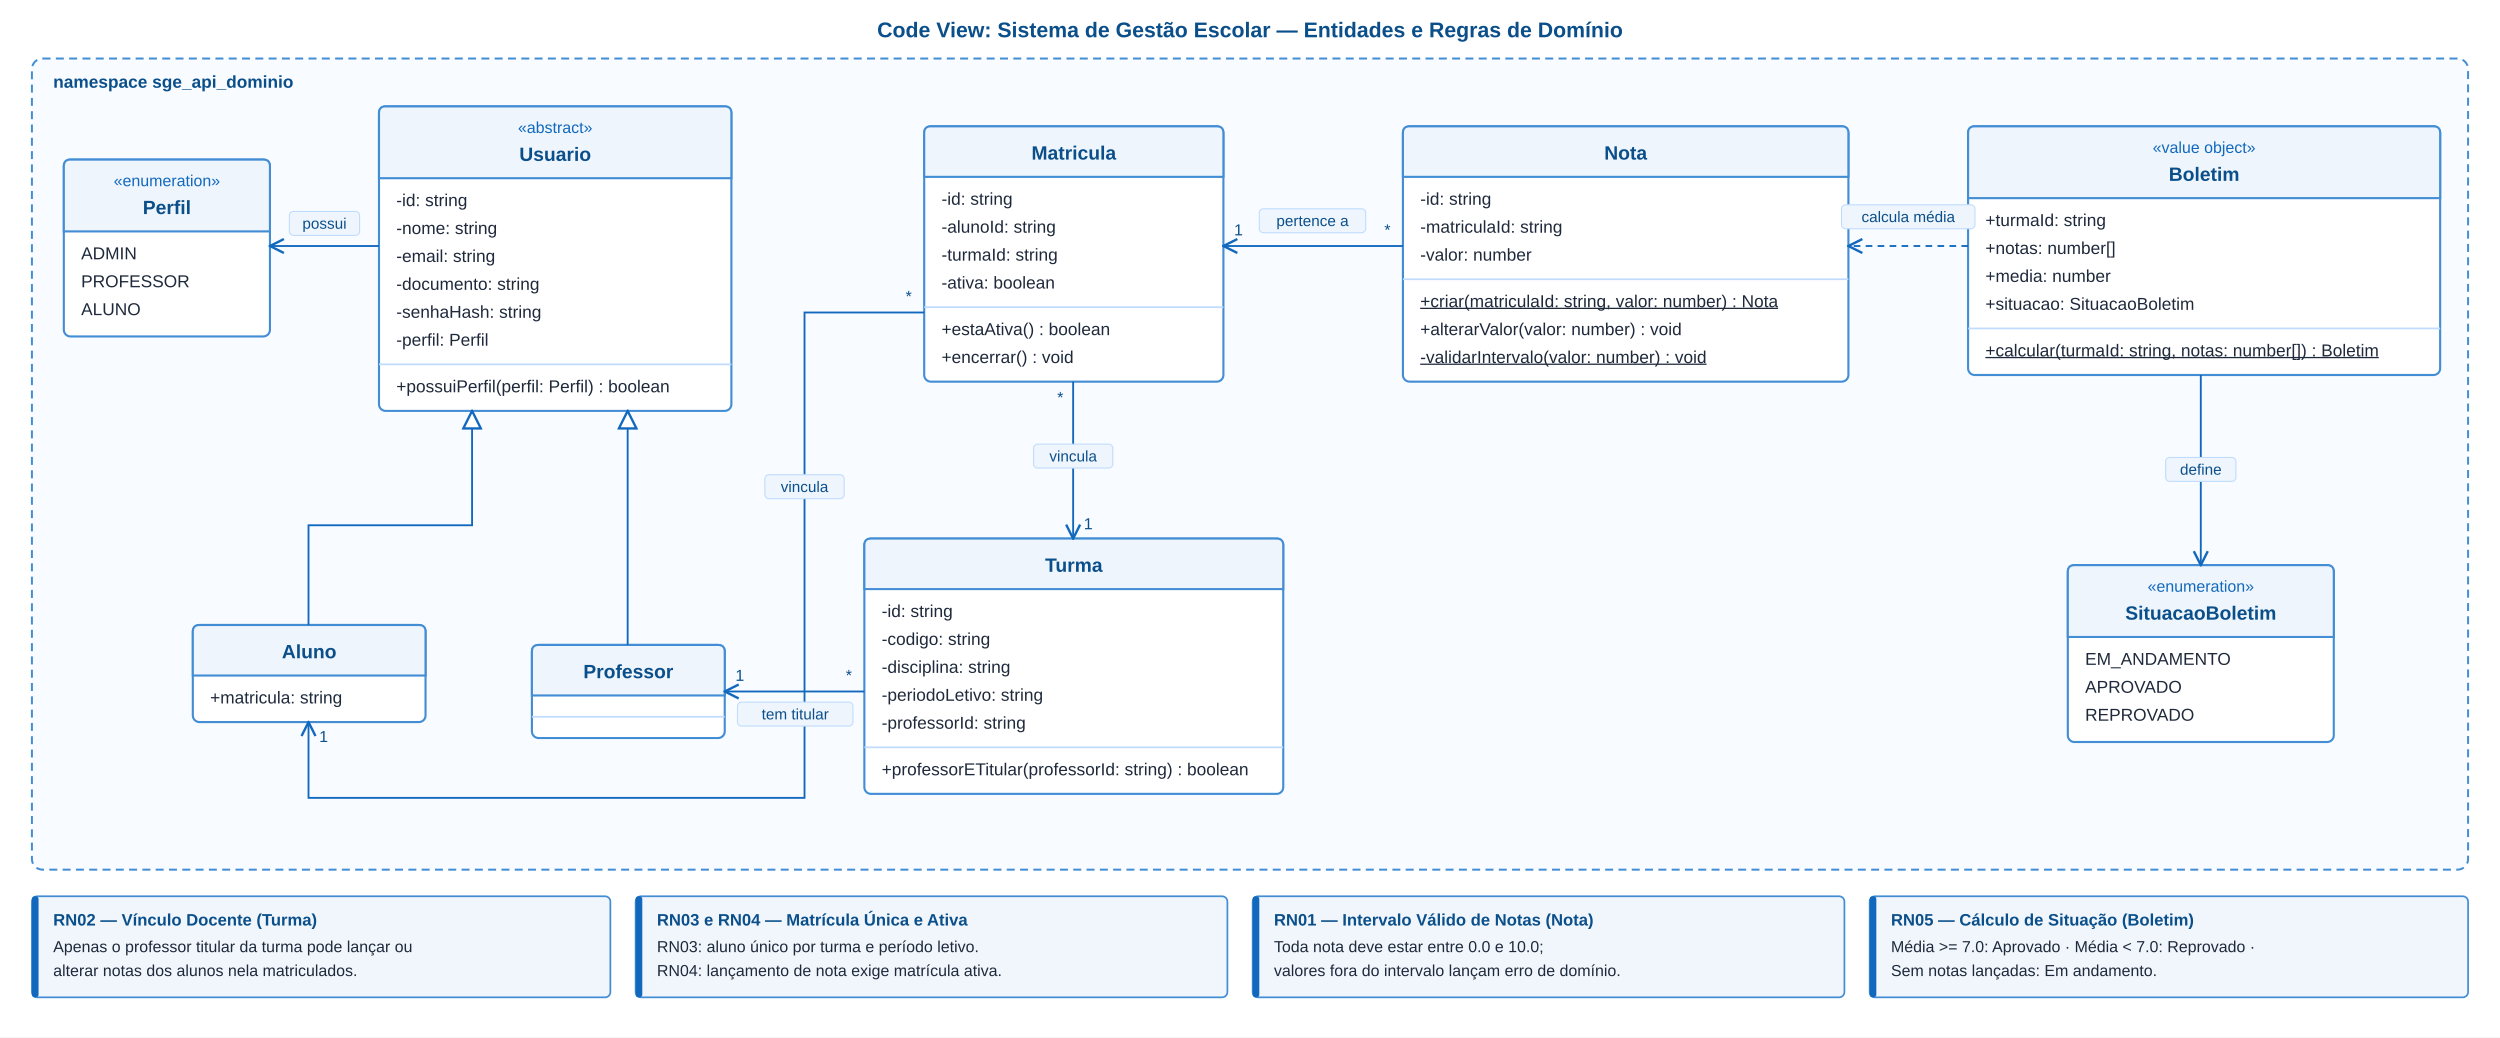
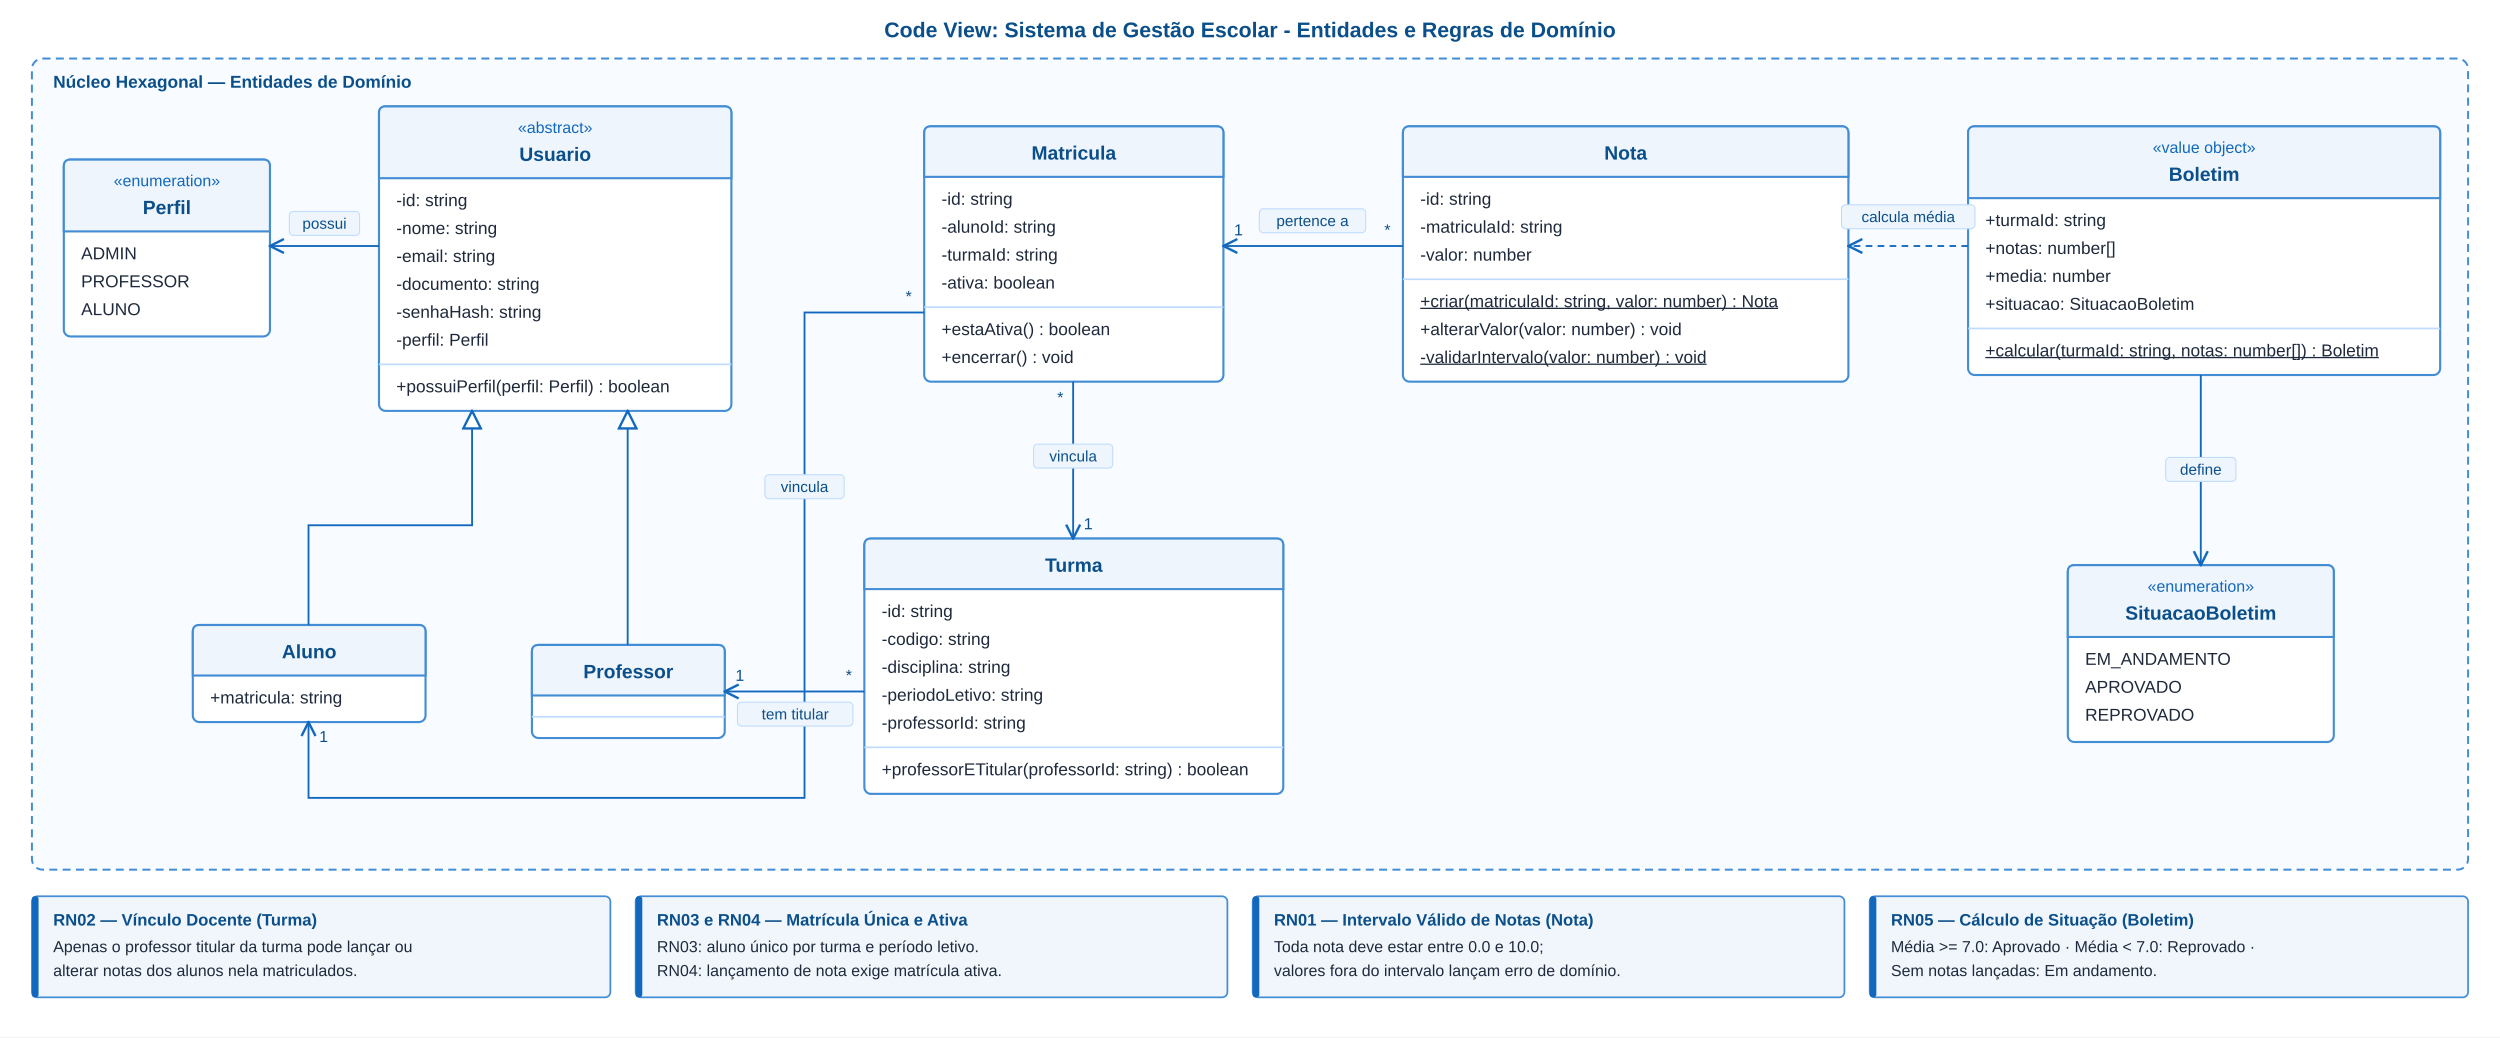
<svg xmlns="http://www.w3.org/2000/svg" viewBox="0 0 1880 780" width="1880" height="780" font-family="Arial, Helvetica, sans-serif">
  <rect x="0" y="0" width="1880" height="780" fill="#ffffff" />
  <defs>
    <marker id="arrowOpen" viewBox="0 0 12 12" refX="11" refY="6" markerWidth="9" markerHeight="9" orient="auto-start-reverse">
      <path d="M 1 1 L 11 6 L 1 11" fill="none" stroke="#1168bd" stroke-width="1.7" />
    </marker>
    <marker id="inheritTri" viewBox="0 0 14 14" refX="1" refY="7" markerWidth="11" markerHeight="11" orient="auto">
      <path d="M 1 7 L 13 1 L 13 13 z" fill="#ffffff" stroke="#1168bd" stroke-width="1.6" />
    </marker>
    <marker id="realizeTri" viewBox="0 0 14 14" refX="13" refY="7" markerWidth="11" markerHeight="11" orient="auto">
      <path d="M 13 7 L 1 1 L 1 13 z" fill="#ffffff" stroke="#1168bd" stroke-width="1.6" />
    </marker>
  </defs>
-   <text x="940.0" y="28" text-anchor="middle" font-size="16" font-weight="bold" fill="#0b4f8a">Code View: Sistema de Gestão Escolar — Entidades e Regras de Domínio</text>
+   <text x="940.0" y="28" text-anchor="middle" font-size="16" font-weight="bold" fill="#0b4f8a">Code View: Sistema de Gestão Escolar - Entidades e Regras de Domínio</text>
  <rect x="24" y="44" width="1832" height="610" rx="8" ry="8" fill="#f8fbff" stroke="#438dd5" stroke-width="1.5" stroke-dasharray="6,4" />
-   <text x="40" y="66" font-size="13" font-weight="bold" fill="#0b4f8a">namespace sge_api_dominio</text>
+   <text x="40" y="66" font-size="13" font-weight="bold" fill="#0b4f8a">Núcleo Hexagonal — Entidades de Domínio</text>
  <rect x="48" y="120" width="155" height="133" rx="5" ry="5" fill="#ffffff" stroke="#438dd5" stroke-width="1.6" />
  <path d="M 48 174 L 48 125 Q 48 120 53 120 L 198 120 Q 203 120 203 125 L 203 174 Z" fill="#eef5fc" stroke="#438dd5" stroke-width="1.6" />
  <text x="125.5" y="140" text-anchor="middle" font-size="12" fill="#1168bd">«enumeration»</text>
  <text x="125.5" y="161" text-anchor="middle" font-size="14.5" font-weight="bold" fill="#0b4f8a">Perfil</text>
  <text x="61" y="195" font-size="13" fill="#1e293b">ADMIN</text>
  <text x="61" y="216" font-size="13" fill="#1e293b">PROFESSOR</text>
  <text x="61" y="237" font-size="13" fill="#1e293b">ALUNO</text>
  <rect x="285" y="80" width="265" height="229" rx="5" ry="5" fill="#ffffff" stroke="#438dd5" stroke-width="1.6" />
  <path d="M 285 134 L 285 85 Q 285 80 290 80 L 545 80 Q 550 80 550 85 L 550 134 Z" fill="#eef5fc" stroke="#438dd5" stroke-width="1.6" />
  <text x="417.5" y="100" text-anchor="middle" font-size="12" fill="#1168bd">«abstract»</text>
  <text x="417.5" y="121" text-anchor="middle" font-size="14.5" font-weight="bold" fill="#0b4f8a">Usuario</text>
  <text x="298" y="155" font-size="13" fill="#1e293b">-id: string</text>
  <text x="298" y="176" font-size="13" fill="#1e293b">-nome: string</text>
  <text x="298" y="197" font-size="13" fill="#1e293b">-email: string</text>
  <text x="298" y="218" font-size="13" fill="#1e293b">-documento: string</text>
  <text x="298" y="239" font-size="13" fill="#1e293b">-senhaHash: string</text>
  <text x="298" y="260" font-size="13" fill="#1e293b">-perfil: Perfil</text>
  <line x1="285" y1="274" x2="550" y2="274" stroke="#bfdbfe" stroke-width="1.3" />
  <text x="298" y="295" font-size="13" fill="#1e293b">+possuiPerfil(perfil: Perfil) : boolean</text>
  <rect x="145" y="470" width="175" height="73" rx="5" ry="5" fill="#ffffff" stroke="#438dd5" stroke-width="1.6" />
  <path d="M 145 508 L 145 475 Q 145 470 150 470 L 315 470 Q 320 470 320 475 L 320 508 Z" fill="#eef5fc" stroke="#438dd5" stroke-width="1.6" />
  <text x="232.5" y="495" text-anchor="middle" font-size="14.5" font-weight="bold" fill="#0b4f8a">Aluno</text>
  <text x="158" y="529" font-size="13" fill="#1e293b">+matricula: string</text>
  <rect x="400" y="485" width="145" height="70" rx="5" ry="5" fill="#ffffff" stroke="#438dd5" stroke-width="1.6" />
  <path d="M 400 523 L 400 490 Q 400 485 405 485 L 540 485 Q 545 485 545 490 L 545 523 Z" fill="#eef5fc" stroke="#438dd5" stroke-width="1.6" />
  <text x="472.5" y="510" text-anchor="middle" font-size="14.5" font-weight="bold" fill="#0b4f8a">Professor</text>
  <line x1="400" y1="539" x2="545" y2="539" stroke="#bfdbfe" stroke-width="1.3" />
  <rect x="695" y="95" width="225" height="192" rx="5" ry="5" fill="#ffffff" stroke="#438dd5" stroke-width="1.6" />
  <path d="M 695 133 L 695 100 Q 695 95 700 95 L 915 95 Q 920 95 920 100 L 920 133 Z" fill="#eef5fc" stroke="#438dd5" stroke-width="1.6" />
  <text x="807.5" y="120" text-anchor="middle" font-size="14.5" font-weight="bold" fill="#0b4f8a">Matricula</text>
  <text x="708" y="154" font-size="13" fill="#1e293b">-id: string</text>
  <text x="708" y="175" font-size="13" fill="#1e293b">-alunoId: string</text>
  <text x="708" y="196" font-size="13" fill="#1e293b">-turmaId: string</text>
  <text x="708" y="217" font-size="13" fill="#1e293b">-ativa: boolean</text>
  <line x1="695" y1="231" x2="920" y2="231" stroke="#bfdbfe" stroke-width="1.3" />
  <text x="708" y="252" font-size="13" fill="#1e293b">+estaAtiva() : boolean</text>
  <text x="708" y="273" font-size="13" fill="#1e293b">+encerrar() : void</text>
  <rect x="650" y="405" width="315" height="192" rx="5" ry="5" fill="#ffffff" stroke="#438dd5" stroke-width="1.6" />
  <path d="M 650 443 L 650 410 Q 650 405 655 405 L 960 405 Q 965 405 965 410 L 965 443 Z" fill="#eef5fc" stroke="#438dd5" stroke-width="1.6" />
  <text x="807.5" y="430" text-anchor="middle" font-size="14.5" font-weight="bold" fill="#0b4f8a">Turma</text>
  <text x="663" y="464" font-size="13" fill="#1e293b">-id: string</text>
  <text x="663" y="485" font-size="13" fill="#1e293b">-codigo: string</text>
  <text x="663" y="506" font-size="13" fill="#1e293b">-disciplina: string</text>
  <text x="663" y="527" font-size="13" fill="#1e293b">-periodoLetivo: string</text>
  <text x="663" y="548" font-size="13" fill="#1e293b">-professorId: string</text>
  <line x1="650" y1="562" x2="965" y2="562" stroke="#bfdbfe" stroke-width="1.3" />
  <text x="663" y="583" font-size="13" fill="#1e293b">+professorETitular(professorId: string) : boolean</text>
  <rect x="1055" y="95" width="335" height="192" rx="5" ry="5" fill="#ffffff" stroke="#438dd5" stroke-width="1.6" />
  <path d="M 1055 133 L 1055 100 Q 1055 95 1060 95 L 1385 95 Q 1390 95 1390 100 L 1390 133 Z" fill="#eef5fc" stroke="#438dd5" stroke-width="1.6" />
  <text x="1222.5" y="120" text-anchor="middle" font-size="14.5" font-weight="bold" fill="#0b4f8a">Nota</text>
  <text x="1068" y="154" font-size="13" fill="#1e293b">-id: string</text>
  <text x="1068" y="175" font-size="13" fill="#1e293b">-matriculaId: string</text>
  <text x="1068" y="196" font-size="13" fill="#1e293b">-valor: number</text>
  <line x1="1055" y1="210" x2="1390" y2="210" stroke="#bfdbfe" stroke-width="1.3" />
  <text x="1068" y="231" font-size="13" fill="#1e293b" text-decoration="underline">+criar(matriculaId: string, valor: number) : Nota</text>
  <text x="1068" y="252" font-size="13" fill="#1e293b">+alterarValor(valor: number) : void</text>
  <text x="1068" y="273" font-size="13" fill="#1e293b" text-decoration="underline">-validarIntervalo(valor: number) : void</text>
  <rect x="1480" y="95" width="355" height="187" rx="5" ry="5" fill="#ffffff" stroke="#438dd5" stroke-width="1.6" />
  <path d="M 1480 149 L 1480 100 Q 1480 95 1485 95 L 1830 95 Q 1835 95 1835 100 L 1835 149 Z" fill="#eef5fc" stroke="#438dd5" stroke-width="1.6" />
  <text x="1657.5" y="115" text-anchor="middle" font-size="12" fill="#1168bd">«value object»</text>
  <text x="1657.5" y="136" text-anchor="middle" font-size="14.5" font-weight="bold" fill="#0b4f8a">Boletim</text>
  <text x="1493" y="170" font-size="13" fill="#1e293b">+turmaId: string</text>
  <text x="1493" y="191" font-size="13" fill="#1e293b">+notas: number[]</text>
  <text x="1493" y="212" font-size="13" fill="#1e293b">+media: number</text>
  <text x="1493" y="233" font-size="13" fill="#1e293b">+situacao: SituacaoBoletim</text>
  <line x1="1480" y1="247" x2="1835" y2="247" stroke="#bfdbfe" stroke-width="1.3" />
  <text x="1493" y="268" font-size="13" fill="#1e293b" text-decoration="underline">+calcular(turmaId: string, notas: number[]) : Boletim</text>
  <rect x="1555" y="425" width="200" height="133" rx="5" ry="5" fill="#ffffff" stroke="#438dd5" stroke-width="1.6" />
  <path d="M 1555 479 L 1555 430 Q 1555 425 1560 425 L 1750 425 Q 1755 425 1755 430 L 1755 479 Z" fill="#eef5fc" stroke="#438dd5" stroke-width="1.6" />
  <text x="1655.0" y="445" text-anchor="middle" font-size="12" fill="#1168bd">«enumeration»</text>
  <text x="1655.0" y="466" text-anchor="middle" font-size="14.5" font-weight="bold" fill="#0b4f8a">SituacaoBoletim</text>
  <text x="1568" y="500" font-size="13" fill="#1e293b">EM_ANDAMENTO</text>
  <text x="1568" y="521" font-size="13" fill="#1e293b">APROVADO</text>
  <text x="1568" y="542" font-size="13" fill="#1e293b">REPROVADO</text>
  <path d="M 285 185 L 203 185" fill="none" stroke="#1168bd" stroke-width="1.4" marker-end="url(#arrowOpen)" />
  <rect x="217.6" y="159" width="52.8" height="18" fill="#eef5fc" stroke="#bfdbfe" stroke-width="0.8" rx="3" />
  <text x="244" y="172" text-anchor="middle" font-size="11.5" fill="#0b4f8a">possui</text>
  <path d="M 355 309 L 355 395 L 232 395 L 232 470" fill="none" stroke="#1168bd" stroke-width="1.4" marker-start="url(#inheritTri)" />
  <path d="M 472 309 L 472 485" fill="none" stroke="#1168bd" stroke-width="1.4" marker-start="url(#inheritTri)" />
  <path d="M 650 520 L 545 520" fill="none" stroke="#1168bd" stroke-width="1.4" marker-end="url(#arrowOpen)" />
  <text x="636" y="512" font-size="12" fill="#0b4f8a">*</text>
  <text x="553" y="512" font-size="12" fill="#0b4f8a">1</text>
  <path d="M 807 287 L 807 405" fill="none" stroke="#1168bd" stroke-width="1.4" marker-end="url(#arrowOpen)" />
  <text x="795" y="303" font-size="12" fill="#0b4f8a">*</text>
  <text x="815" y="398" font-size="12" fill="#0b4f8a">1</text>
  <path d="M 695 235 L 605 235 L 605 600 L 232 600 L 232 543" fill="none" stroke="#1168bd" stroke-width="1.4" marker-end="url(#arrowOpen)" />
  <text x="681" y="227" font-size="12" fill="#0b4f8a">*</text>
  <text x="240" y="558" font-size="12" fill="#0b4f8a">1</text>
  <rect x="554.6" y="528" width="86.8" height="18" fill="#eef5fc" stroke="#bfdbfe" stroke-width="0.8" rx="3" />
  <text x="598" y="541" text-anchor="middle" font-size="11.5" fill="#0b4f8a">tem titular</text>
  <rect x="777.2" y="334" width="59.6" height="18" fill="#eef5fc" stroke="#bfdbfe" stroke-width="0.8" rx="3" />
  <text x="807" y="347" text-anchor="middle" font-size="11.5" fill="#0b4f8a">vincula</text>
  <rect x="575.2" y="357" width="59.6" height="18" fill="#eef5fc" stroke="#bfdbfe" stroke-width="0.8" rx="3" />
  <text x="605" y="370" text-anchor="middle" font-size="11.5" fill="#0b4f8a">vincula</text>
  <path d="M 1055 185 L 920 185" fill="none" stroke="#1168bd" stroke-width="1.4" marker-end="url(#arrowOpen)" />
  <text x="1041" y="177" font-size="12" fill="#0b4f8a">*</text>
  <text x="928" y="177" font-size="12" fill="#0b4f8a">1</text>
  <rect x="947.0" y="157" width="80.0" height="18" fill="#eef5fc" stroke="#bfdbfe" stroke-width="0.8" rx="3" />
  <text x="987" y="170" text-anchor="middle" font-size="11.5" fill="#0b4f8a">pertence a</text>
  <path d="M 1480 185 L 1390 185" fill="none" stroke="#1168bd" stroke-width="1.4" stroke-dasharray="5,4" marker-end="url(#arrowOpen)" />
  <rect x="1384.8" y="154" width="100.4" height="18" fill="#eef5fc" stroke="#bfdbfe" stroke-width="0.8" rx="3" />
  <text x="1435" y="167" text-anchor="middle" font-size="11.5" fill="#0b4f8a">calcula média</text>
  <path d="M 1655 282 L 1655 425" fill="none" stroke="#1168bd" stroke-width="1.4" marker-end="url(#arrowOpen)" />
  <rect x="1628.6" y="344" width="52.8" height="18" fill="#eef5fc" stroke="#bfdbfe" stroke-width="0.8" rx="3" />
  <text x="1655" y="357" text-anchor="middle" font-size="11.5" fill="#0b4f8a">define</text>
  <rect x="24" y="674" width="435" height="76" rx="4" ry="4" fill="#f0f6fc" stroke="#438dd5" stroke-width="1.3" />
  <rect x="24" y="674" width="5" height="76" rx="2" fill="#1168bd" />
  <text x="40" y="696" font-size="12.5" font-weight="bold" fill="#0b4f8a">RN02 — Vínculo Docente (Turma)</text>
  <text x="40" y="716" font-size="12" fill="#1e293b">Apenas o professor titular da turma pode lançar ou</text>
  <text x="40" y="734" font-size="12" fill="#1e293b">alterar notas dos alunos nela matriculados.</text>
  <rect x="478" y="674" width="445" height="76" rx="4" ry="4" fill="#f0f6fc" stroke="#438dd5" stroke-width="1.3" />
  <rect x="478" y="674" width="5" height="76" rx="2" fill="#1168bd" />
  <text x="494" y="696" font-size="12.5" font-weight="bold" fill="#0b4f8a">RN03 e RN04 — Matrícula Única e Ativa</text>
  <text x="494" y="716" font-size="12" fill="#1e293b">RN03: aluno único por turma e período letivo.</text>
  <text x="494" y="734" font-size="12" fill="#1e293b">RN04: lançamento de nota exige matrícula ativa.</text>
  <rect x="942" y="674" width="445" height="76" rx="4" ry="4" fill="#f0f6fc" stroke="#438dd5" stroke-width="1.3" />
  <rect x="942" y="674" width="5" height="76" rx="2" fill="#1168bd" />
  <text x="958" y="696" font-size="12.5" font-weight="bold" fill="#0b4f8a">RN01 — Intervalo Válido de Notas (Nota)</text>
  <text x="958" y="716" font-size="12" fill="#1e293b">Toda nota deve estar entre 0.0 e 10.0;</text>
  <text x="958" y="734" font-size="12" fill="#1e293b">valores fora do intervalo lançam erro de domínio.</text>
  <rect x="1406" y="674" width="450" height="76" rx="4" ry="4" fill="#f0f6fc" stroke="#438dd5" stroke-width="1.3" />
  <rect x="1406" y="674" width="5" height="76" rx="2" fill="#1168bd" />
  <text x="1422" y="696" font-size="12.5" font-weight="bold" fill="#0b4f8a">RN05 — Cálculo de Situação (Boletim)</text>
  <text x="1422" y="716" font-size="12" fill="#1e293b">Média &gt;= 7.0: Aprovado · Média &lt; 7.0: Reprovado ·</text>
  <text x="1422" y="734" font-size="12" fill="#1e293b">Sem notas lançadas: Em andamento.</text>
</svg>
